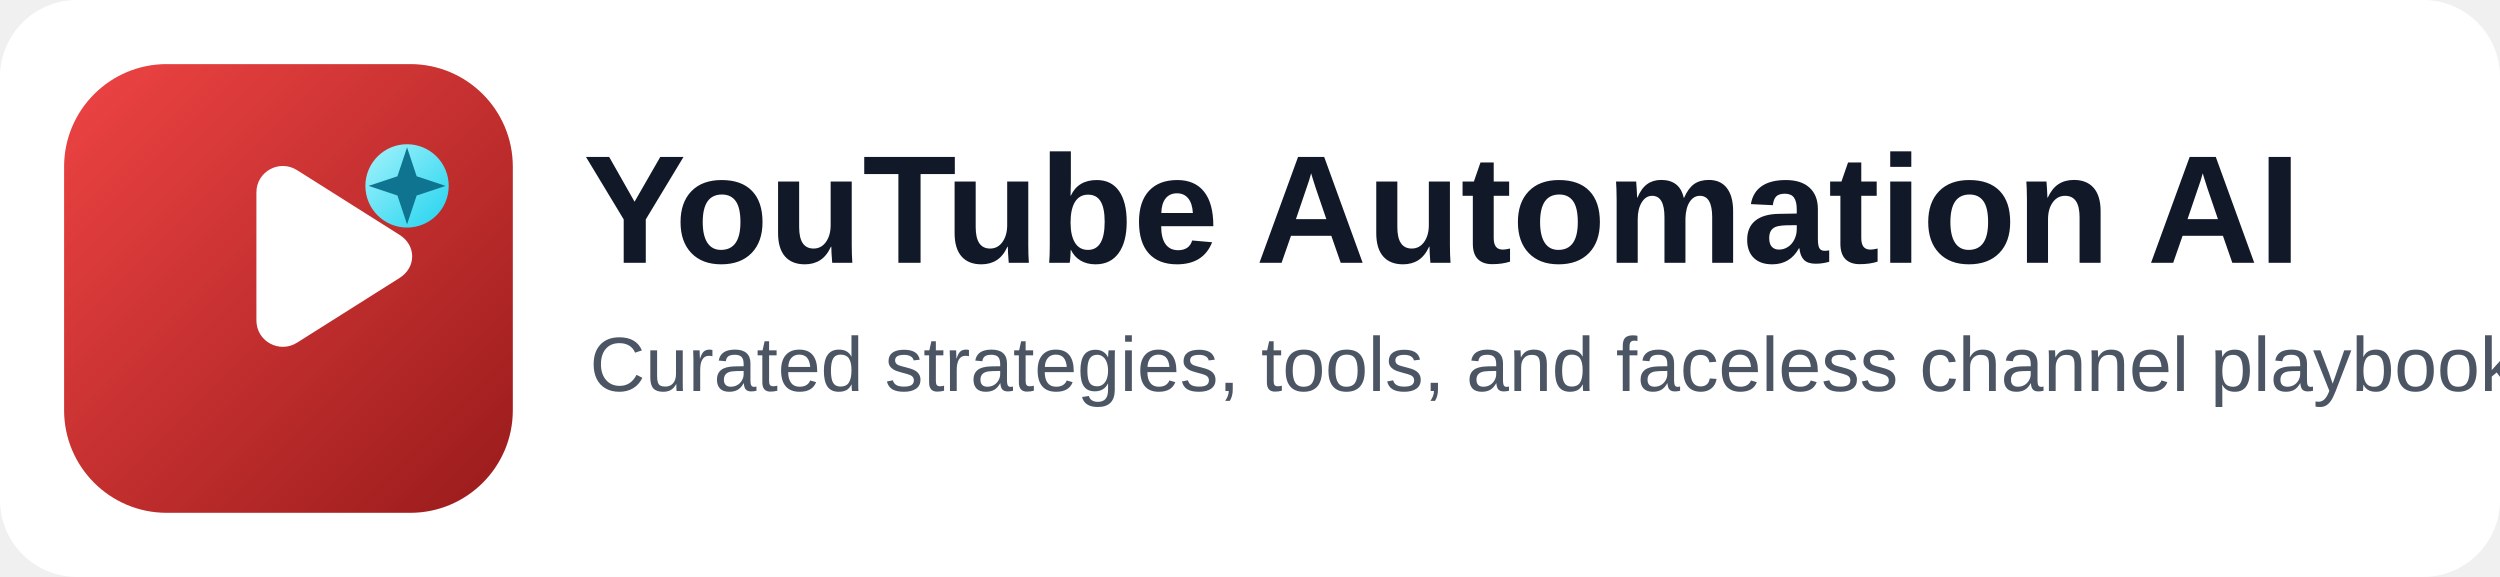
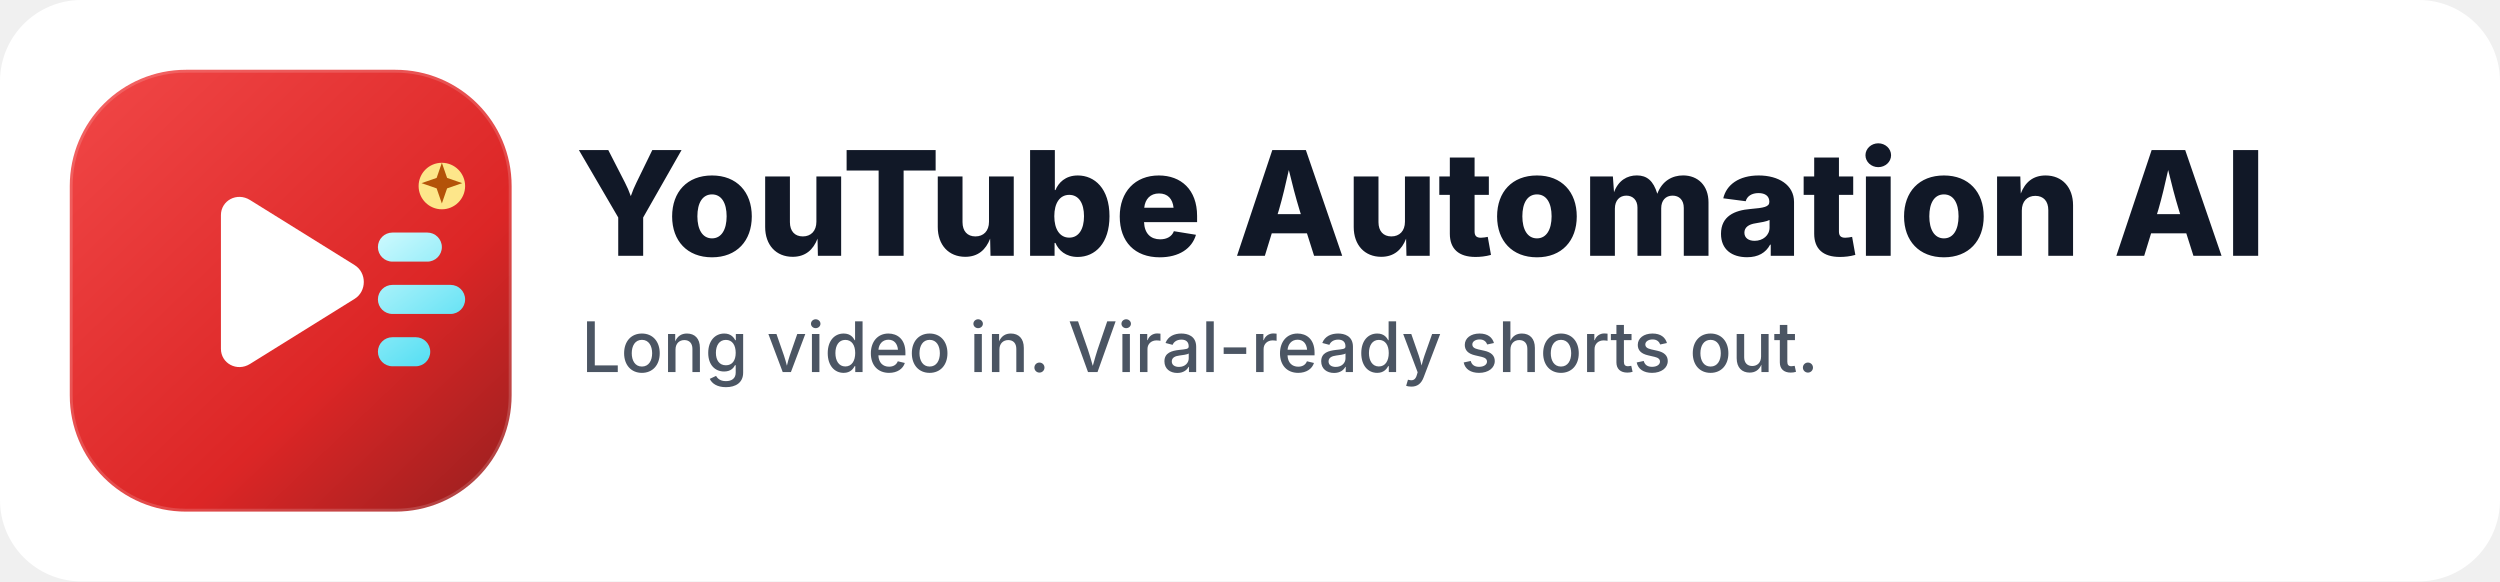
- <svg xmlns="http://www.w3.org/2000/svg" width="780" height="180" viewBox="0 0 780 180" fill="none">
-   <rect width="780" height="180" rx="24" fill="white" />
-   <g transform="translate(20,20)">
-     <rect width="140" height="140" rx="32" fill="url(#bg)" />
-     <path d="M60 40C60 33.5 67.2 29.6 72.7 33.1L104.7 53.3C109.9 56.6 109.9 63.4 104.7 66.7L72.7 86.9C67.2 90.4 60 86.5 60 80V40Z" fill="white" />
-     <circle cx="107" cy="38" r="13" fill="url(#spark)" />
-     <path d="M107 26L110 35L119 38L110 41L107 50L104 41L95 38L104 35L107 26Z" fill="#0E7490" />
-     <defs>
-       <linearGradient id="bg" x1="0" y1="0" x2="140" y2="140" gradientUnits="userSpaceOnUse">
-         <stop stop-color="#EF4444" />
-         <stop offset="1" stop-color="#991B1B" />
-       </linearGradient>
-       <linearGradient id="spark" x1="94" y1="25" x2="120" y2="51" gradientUnits="userSpaceOnUse">
-         <stop stop-color="#A5F3FC" />
-         <stop offset="1" stop-color="#22D3EE" />
-       </linearGradient>
-     </defs>
+ <svg xmlns="http://www.w3.org/2000/svg" width="860" height="200" viewBox="0 0 860 200" fill="none">
+   <defs>
+     <linearGradient id="mark-bg" x1="12" y1="8" x2="168" y2="172" gradientUnits="userSpaceOnUse">
+       <stop stop-color="#EF4444" />
+       <stop offset="0.55" stop-color="#DC2626" />
+       <stop offset="1" stop-color="#7F1D1D" />
+     </linearGradient>
+     <linearGradient id="shorts-bar" x1="108" y1="54" x2="148" y2="109" gradientUnits="userSpaceOnUse">
+       <stop stop-color="#CFFAFE" />
+       <stop offset="1" stop-color="#22D3EE" />
+     </linearGradient>
+   </defs>
+   <rect width="860" height="200" rx="28" fill="white" />
+   <g transform="translate(24,24)">
+     <rect width="152" height="152" rx="40" fill="url(#mark-bg)" />
+     <rect width="152" height="152" rx="40" stroke="#FFFFFF" stroke-opacity="0.16" stroke-width="2" />
+     <path d="M52 50C52 45 57.5 42 62 44.8L98 67.2C102.2 69.8 102.2 76.2 98 78.8L62 101.2C57.5 104 52 101 52 96V50Z" fill="white" />
+     <rect x="106" y="56" width="22" height="10" rx="5" fill="url(#shorts-bar)" />
+     <rect x="106" y="74" width="30" height="10" rx="5" fill="url(#shorts-bar)" />
+     <rect x="106" y="92" width="18" height="10" rx="5" fill="url(#shorts-bar)" />
+     <circle cx="128" cy="40" r="8" fill="#FDE68A" />
+     <path d="M128 32L129.8 37.2L135 39L129.8 40.8L128 46L126.2 40.8L121 39L126.2 37.2L128 32Z" fill="#B45309" />
  </g>
-   <text x="182" y="82" fill="#111827" font-size="48" font-family="Arial, Helvetica, sans-serif" font-weight="800">YouTube Automation AI</text>
-   <text x="184" y="122" fill="#4B5563" font-size="24" font-family="Arial, Helvetica, sans-serif" font-weight="500">Curated strategies, tools, and faceless channel playbooks</text>
+   <text x="198" y="88" fill="#111827" font-size="50" font-family="Inter, Arial, Helvetica, sans-serif" font-weight="800">
+     YouTube Automation AI
+   </text>
+   <text x="200" y="128" fill="#4B5563" font-size="24" font-family="Inter, Arial, Helvetica, sans-serif" font-weight="500">
+     Long video in. Viral-ready shorts out.
+   </text>
</svg>
